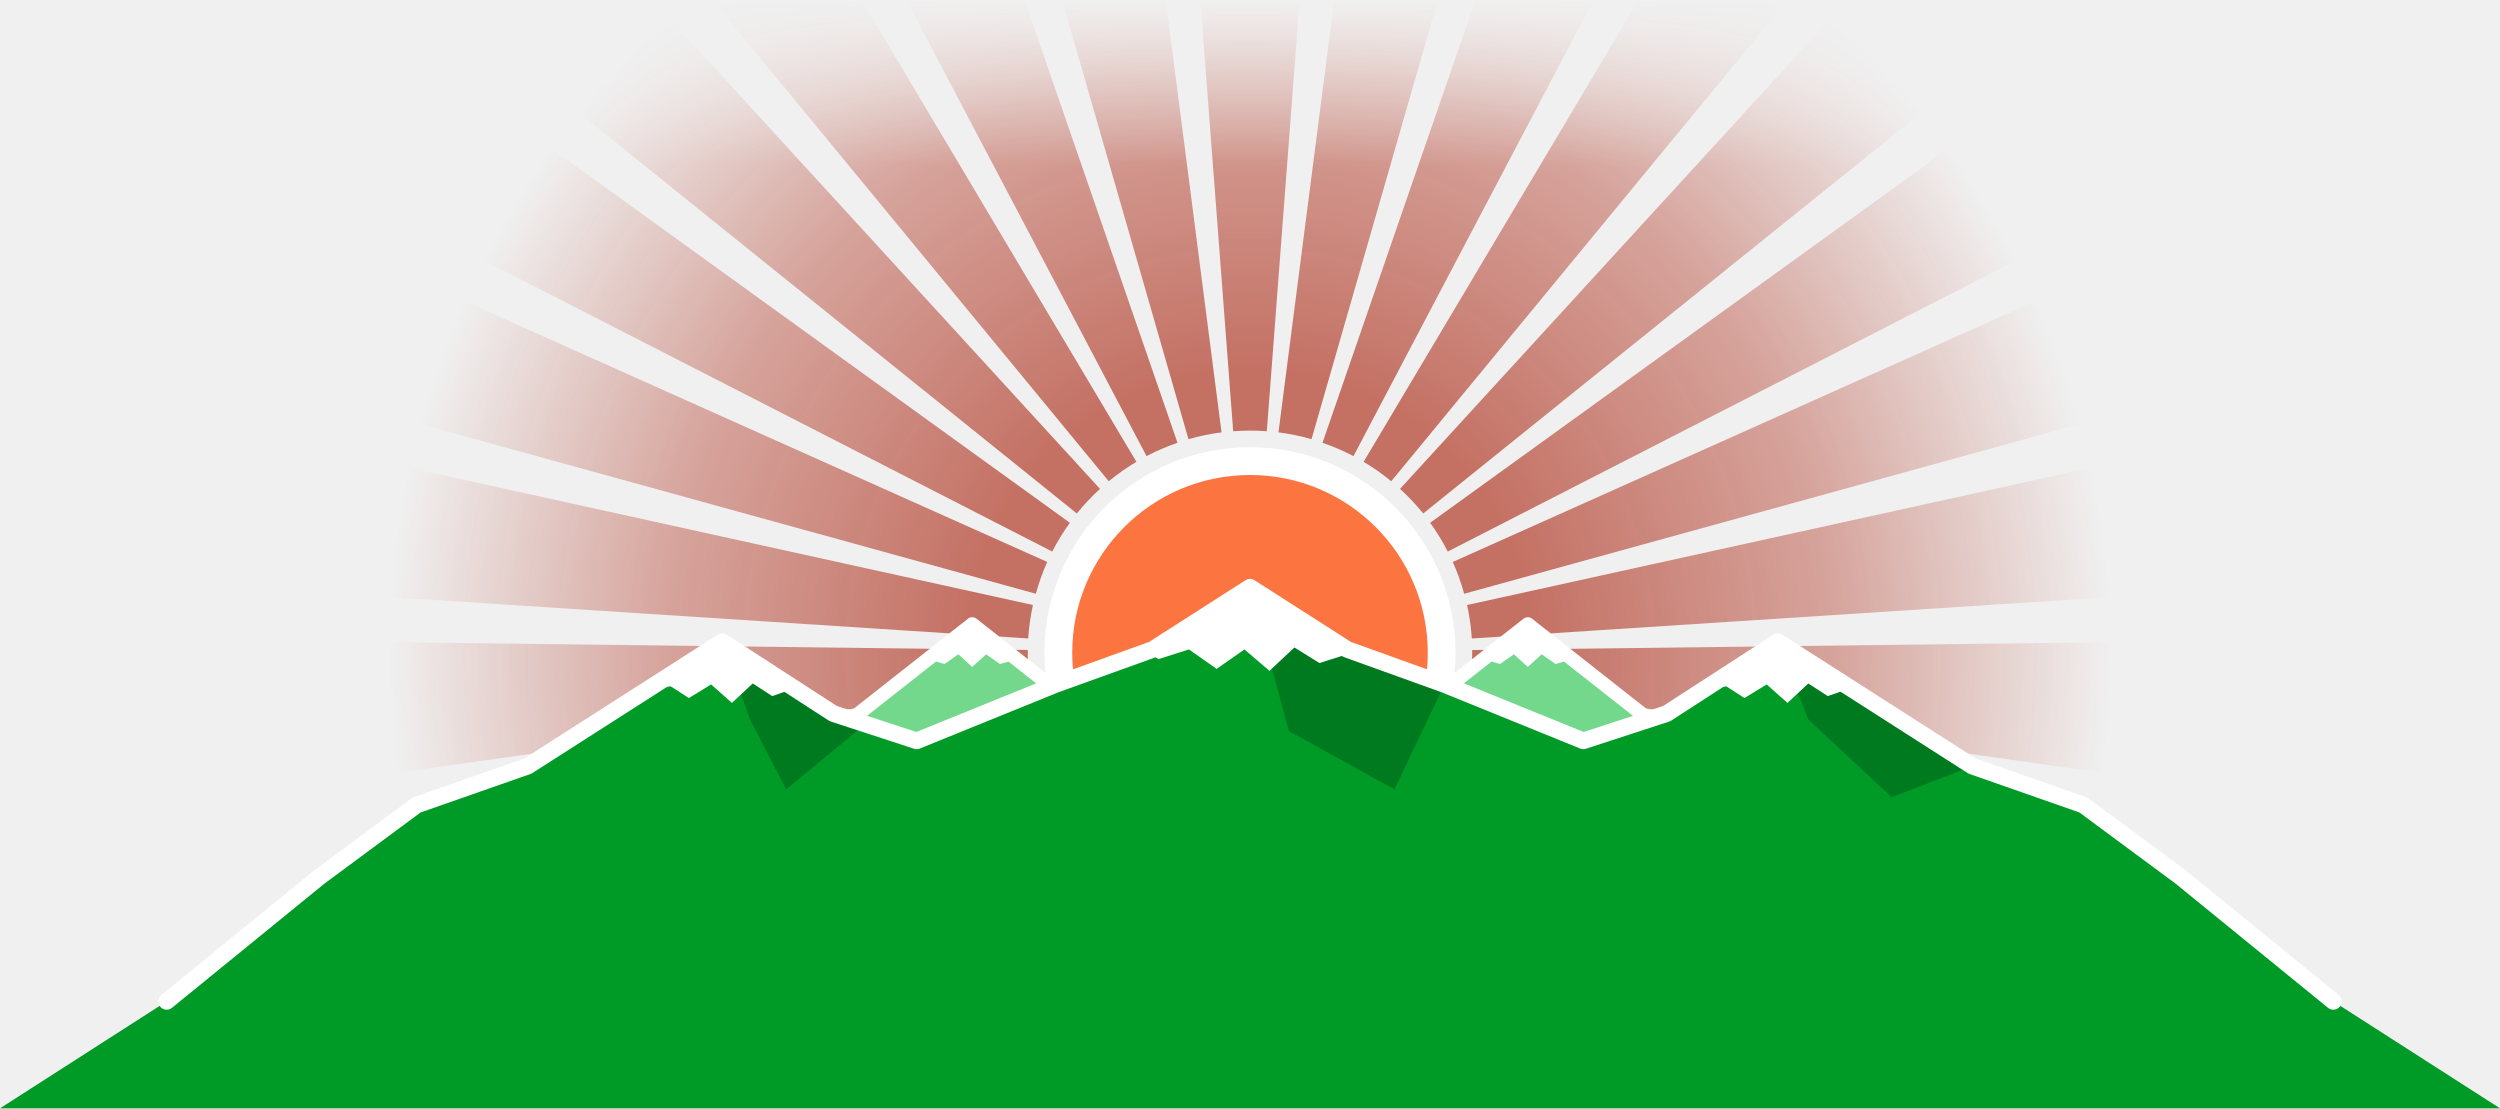
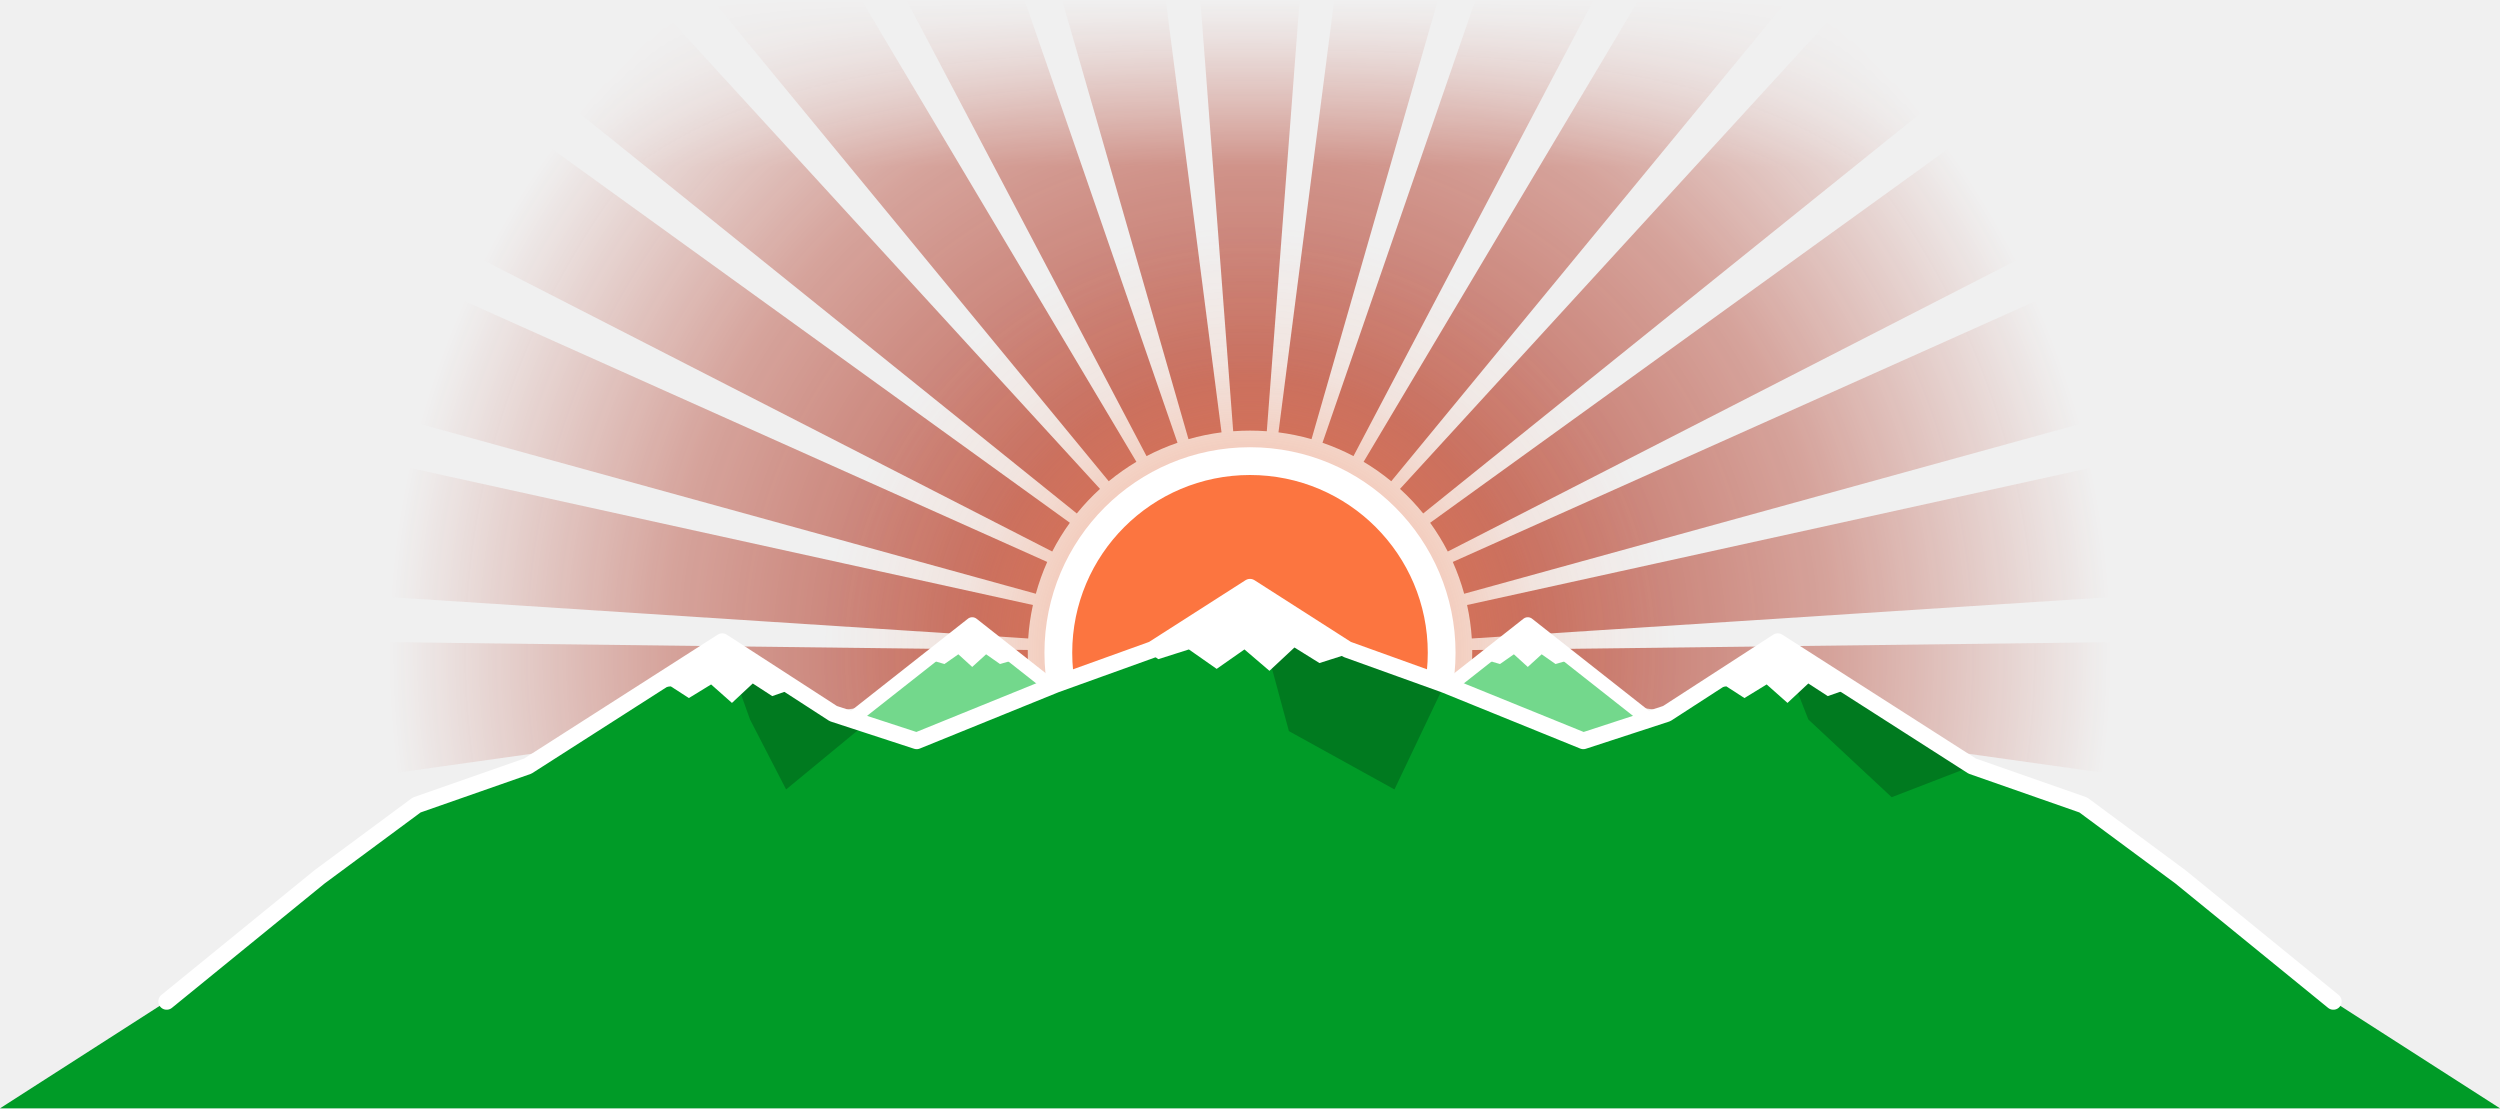
<svg xmlns="http://www.w3.org/2000/svg" viewBox="0 0 1800 798" role="img" aria-label="The Nonprofit Marketing Summit: the sun rising over a mountain range">
  <defs>
    <radialGradient id="fade" cx="900" cy="470" r="1000" gradientUnits="userSpaceOnUse">
      <stop offset=".2" stop-color="#fff" />
      <stop offset=".42" stop-color="#fff" stop-opacity=".6" />
      <stop offset=".62" stop-color="#fff" stop-opacity="0" />
    </radialGradient>
    <linearGradient id="top" x1="0" y1="0" x2="0" y2="1">
      <stop offset="0" stop-color="#000" />
      <stop offset="1" stop-color="#000" stop-opacity="0" />
    </linearGradient>
    <mask id="rayfade">
      <rect width="1800" height="798" fill="url(#fade)" />
      <rect width="1800" height="120" fill="url(#top)" />
    </mask>
+   </defs>
+   <style>
+  /* the sun breathes: a slow rise of a few pixels and a soft glow (Sean 2026-11-13: "move the sun a little subtly and make it
+     glow subtly ... not too distracting"); off with reduced motion */
+  .sunlift{transform-box:view-box}
+  .sunglow{opacity:.55}
+  @media (prefers-reduced-motion:no-preference){
+   .sunlift{animation:sunlift 9s cubic-bezier(.45,0,.55,1) infinite alternate}
+   .sunglow{animation:sunglow 9s cubic-bezier(.45,0,.55,1) infinite alternate}
+  }
+  @keyframes sunlift{from{transform:translateY(6px)}to{transform:translateY(-6px)}}
+  @keyframes sunglow{from{opacity:.4}to{opacity:.85}}
+ </style>
+   <defs>
+     <radialGradient id="sunhalo" cx="900" cy="470" r="307" gradientUnits="userSpaceOnUse">
+       <stop offset=".45" stop-color="#FC7540" stop-opacity=".55" />
+       <stop offset=".7" stop-color="#FC7540" stop-opacity=".16" />
+       <stop offset="1" stop-color="#FC7540" stop-opacity="0" />
+     </radialGradient>
  </defs>
  <g fill="#C47063" mask="url(#rayfade)">
    <path d="M741.6 492.3L-90.3 609.2A1000 1000 0 0 1 -99.9 457.7L740.0 468.0A160 160 0 0 0 741.6 492.3Z" />
    <path d="M740.3 459.7L-97.9 405.4A1000 1000 0 0 1 -76.6 255.1L743.7 435.6A160 160 0 0 0 740.3 459.7Z" />
    <path d="M745.8 427.5L-64.0 204.2A1000 1000 0 0 1 -12.7 61.4L754.0 404.6A160 160 0 0 0 745.8 427.5Z" />
    <path d="M757.6 397.1L9.9 14.2A1000 1000 0 0 1 89.2 -115.3L770.3 376.4A160 160 0 0 0 757.6 397.1Z" />
    <path d="M775.3 369.7L120.9 -156.9A1000 1000 0 0 1 224.8 -267.6L792.0 352.0A160 160 0 0 0 775.3 369.7Z" />
    <path d="M798.3 346.5L264.3 -302.0A1000 1000 0 0 1 388.5 -389.3L818.2 332.5A160 160 0 0 0 798.3 346.5Z" />
    <path d="M825.5 328.4L434.2 -414.9A1000 1000 0 0 1 573.5 -475.2L847.8 318.8A160 160 0 0 0 825.5 328.4Z" />
    <path d="M855.7 316.2L623.4 -491.0A1000 1000 0 0 1 772.0 -521.8L879.5 311.3A160 160 0 0 0 855.7 316.2Z" />
    <path d="M887.9 310.5L824.1 -527.1A1000 1000 0 0 1 975.9 -527.1L912.1 310.5A160 160 0 0 0 887.9 310.5Z" />
    <path d="M920.5 311.3L1028.0 -521.8A1000 1000 0 0 1 1176.6 -491.0L944.3 316.2A160 160 0 0 0 920.5 311.3Z" />
    <path d="M952.2 318.8L1226.5 -475.2A1000 1000 0 0 1 1365.8 -414.9L974.5 328.4A160 160 0 0 0 952.2 318.8Z" />
    <path d="M981.8 332.5L1411.5 -389.3A1000 1000 0 0 1 1535.7 -302.0L1001.7 346.5A160 160 0 0 0 981.8 332.5Z" />
    <path d="M1008.0 352.0L1575.2 -267.6A1000 1000 0 0 1 1679.1 -156.9L1024.7 369.7A160 160 0 0 0 1008.0 352.0Z" />
    <path d="M1029.7 376.4L1710.8 -115.3A1000 1000 0 0 1 1790.1 14.2L1042.4 397.1A160 160 0 0 0 1029.7 376.4Z" />
    <path d="M1046.0 404.6L1812.7 61.4A1000 1000 0 0 1 1864.0 204.2L1054.2 427.5A160 160 0 0 0 1046.0 404.6Z" />
    <path d="M1056.3 435.6L1876.6 255.1A1000 1000 0 0 1 1897.9 405.4L1059.7 459.7A160 160 0 0 0 1056.3 435.6Z" />
    <path d="M1060.0 468.0L1899.9 457.7A1000 1000 0 0 1 1890.3 609.2L1058.4 492.3A160 160 0 0 0 1060.0 468.0Z" />
  </g>
-   <circle cx="900" cy="470" r="148" fill="#fff" />
-   <circle cx="900" cy="470" r="128" fill="#FC7540" />
+   <g class="sunlift">
+     <circle class="sunglow" cx="900" cy="470" r="307" fill="url(#sunhalo)" />
+     <circle cx="900" cy="470" r="148" fill="#fff" />
+     <circle cx="900" cy="470" r="128" fill="#FC7540" />
+   </g>
  <g>
    <path d="M540 575.4L700 449.4L860 575.4Z" fill="#73D88C" stroke="#fff" stroke-width="10" stroke-linejoin="round" />
    <path d="M940 575.4L1100 449.4L1260 575.4Z" fill="#73D88C" stroke="#fff" stroke-width="10" stroke-linejoin="round" />
    <path d="M700 449.4L732 474.6L720 478.1L710 471.1L700 480.2L690 471.1L680 478.1L668 474.6Z" fill="#FFFFFF" />
    <path d="M1100 449.4L1132 474.6L1120 478.1L1110 471.1L1100 480.2L1090 471.1L1080 478.1L1068 474.6Z" fill="#FFFFFF" />
    <path d="M0 798.0L120 721.0L230 631.4L300 579.6L380 551.6L520 462.0L600 513.8L660 533.4L760 492.8L830 467.6L900 422.8L970 467.6L1040 492.8L1140 533.4L1200 513.8L1280 462.0L1420 551.6L1500 579.6L1570 631.4L1680 721.0L1800 798.0Z" fill="#009B27" />
    <path d="M900 422.8L970 467.6L1040 492.8L1004 568.4L928 526.4Z" fill="#007A1F" />
    <path d="M520 462.0L600 513.8L622 522.2L566 568.4L540 518.0Z" fill="#007A1F" />
    <path d="M1280 462.0L1420 551.6L1362 574.0L1302 518.0Z" fill="#007A1F" />
    <path d="M120 721.0L230 631.4L300 579.6L380 551.6L520 462.0L600 513.8L660 533.4L760 492.8L830 467.6L900 422.8L970 467.6L1040 492.8L1140 533.4L1200 513.8L1280 462.0L1420 551.6L1500 579.6L1570 631.4L1680 721.0" fill="none" stroke="#fff" stroke-width="12" stroke-linejoin="round" stroke-linecap="round" />
    <path d="M900 422.8L972 470.4L950 477.4L932 466.2L914 483.0L896 467.6L876 481.6L856 467.6L834 474.6L828 470.4Z" fill="#FFFFFF" />
    <path d="M520 462.0L572 495.6L556 501.2L542 492.1L527 506.1L512 492.8L496 502.6L483 494.2L468 495.6Z" fill="#FFFFFF" />
    <path d="M1280 462.0L1332 495.6L1316 501.2L1302 492.1L1287 506.1L1272 492.8L1256 502.6L1243 494.2L1228 495.6Z" fill="#FFFFFF" />
  </g>
</svg>
